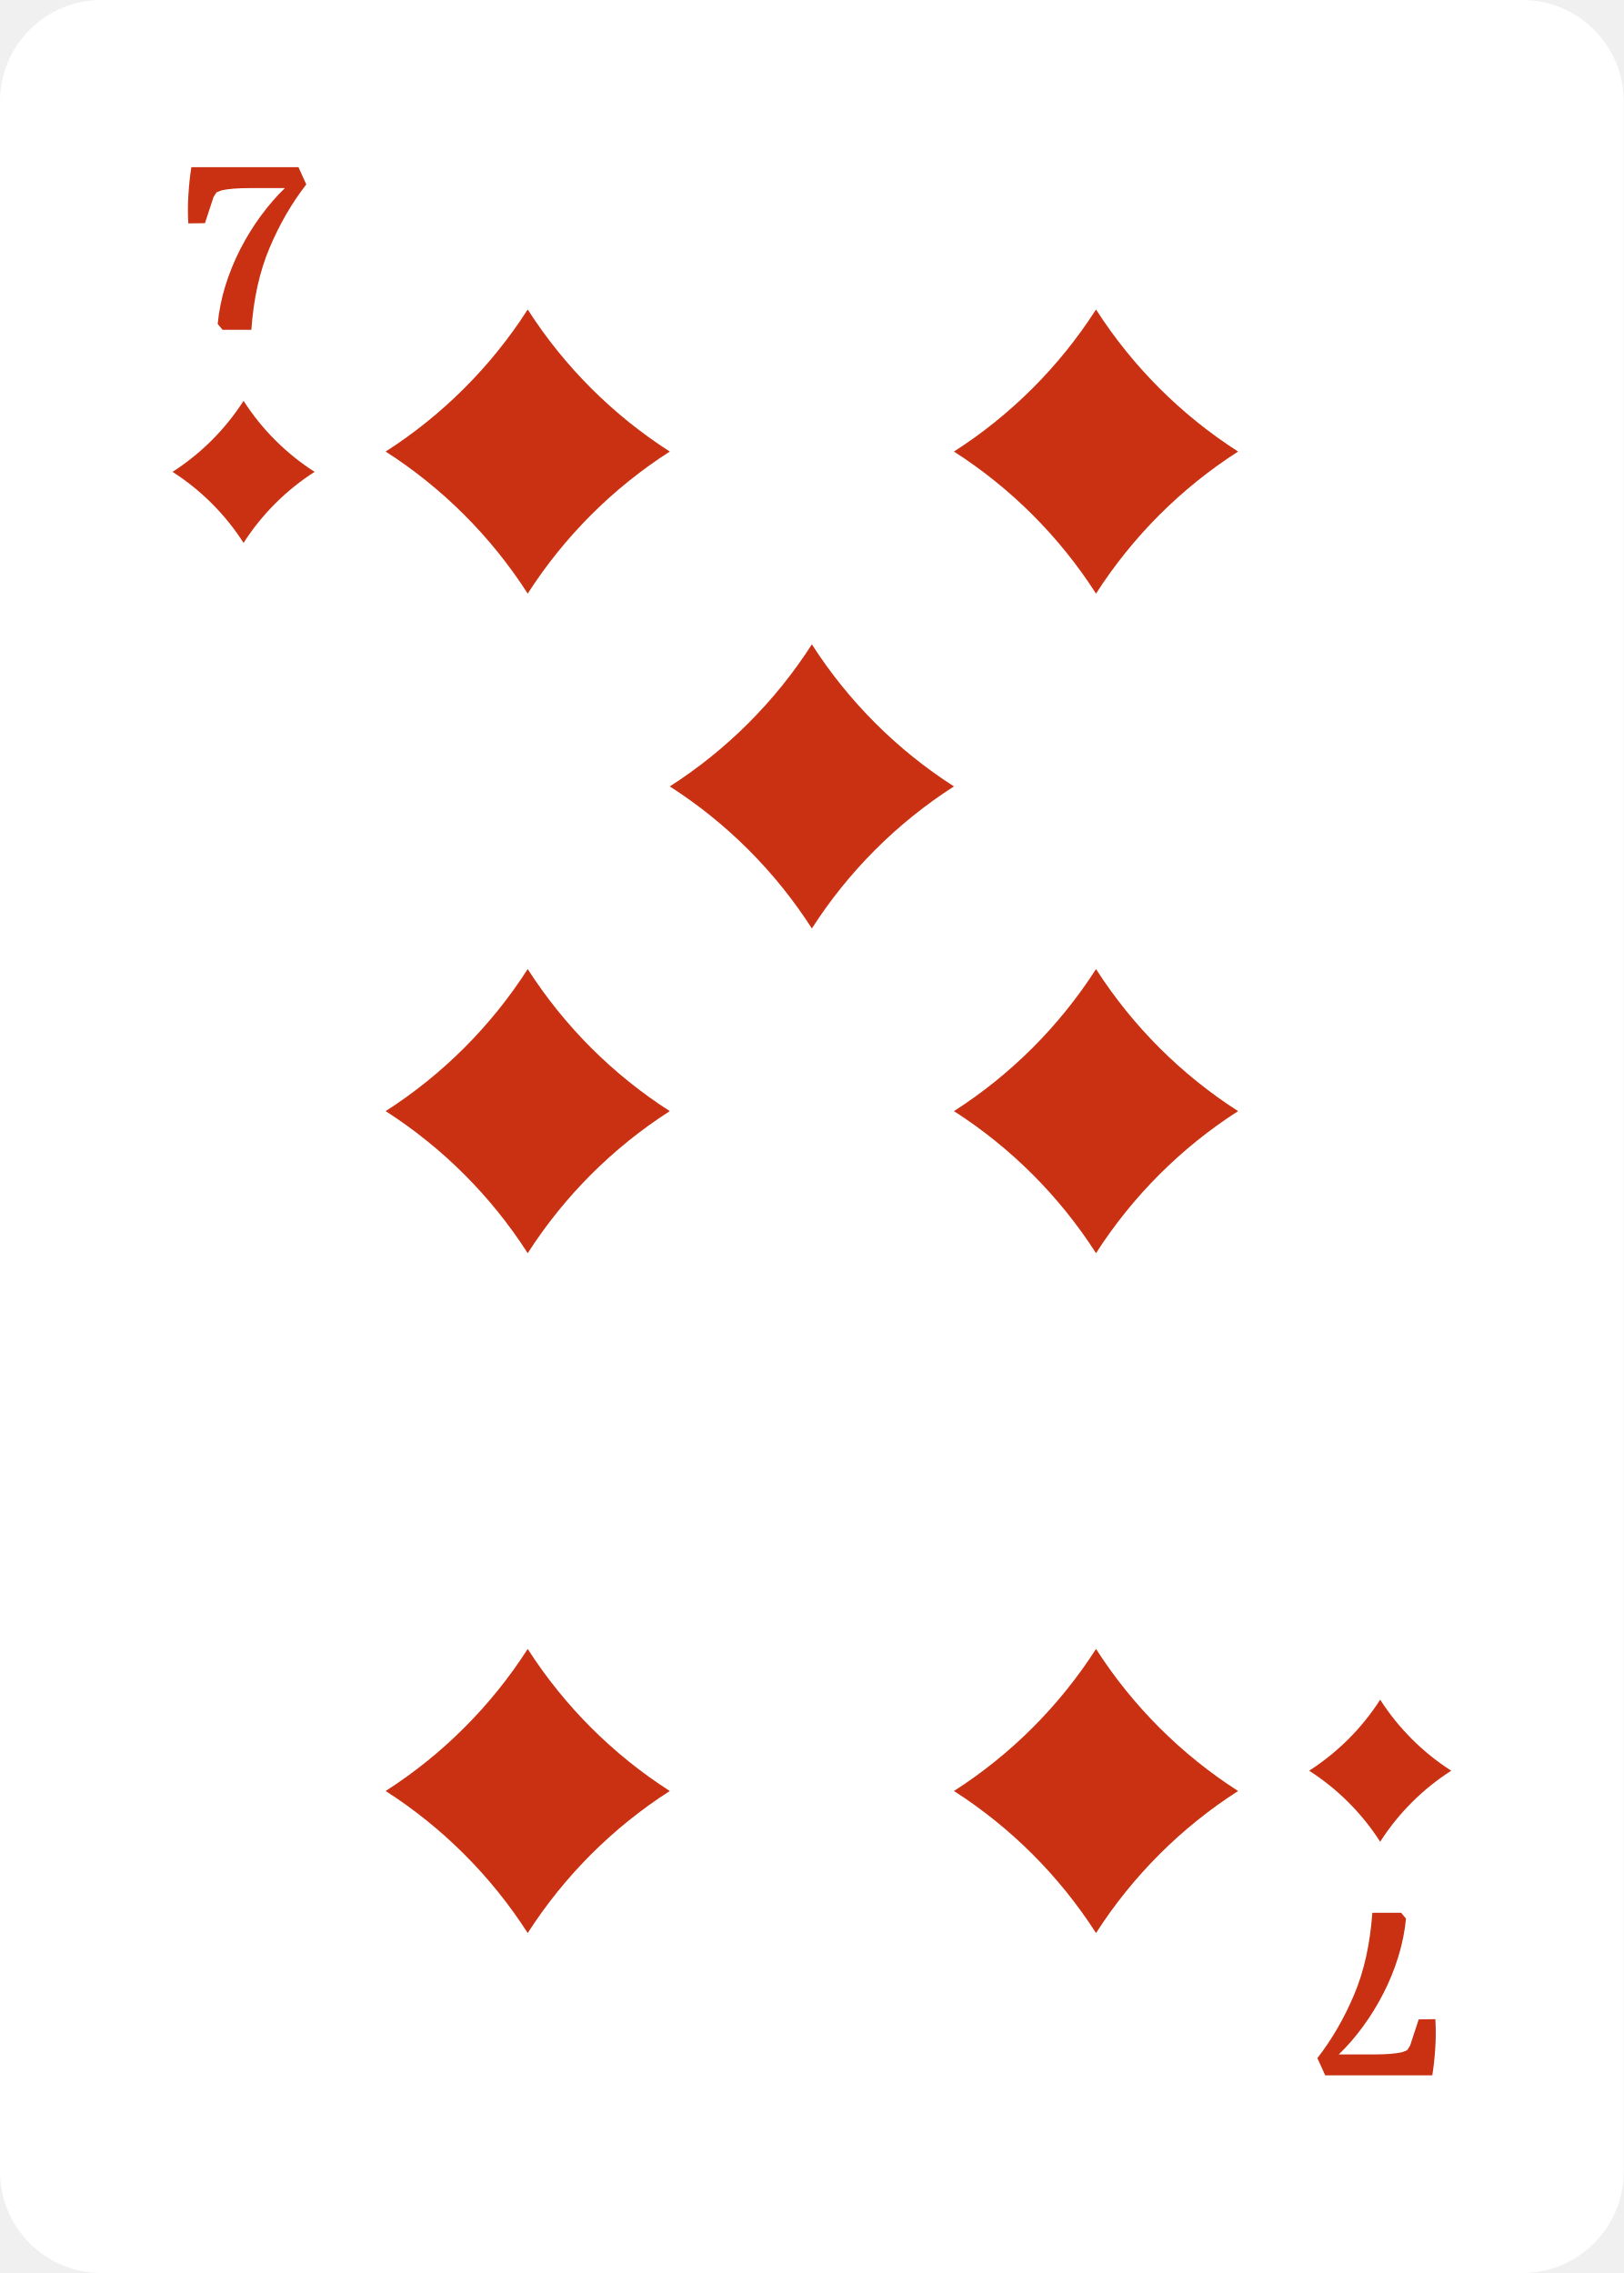
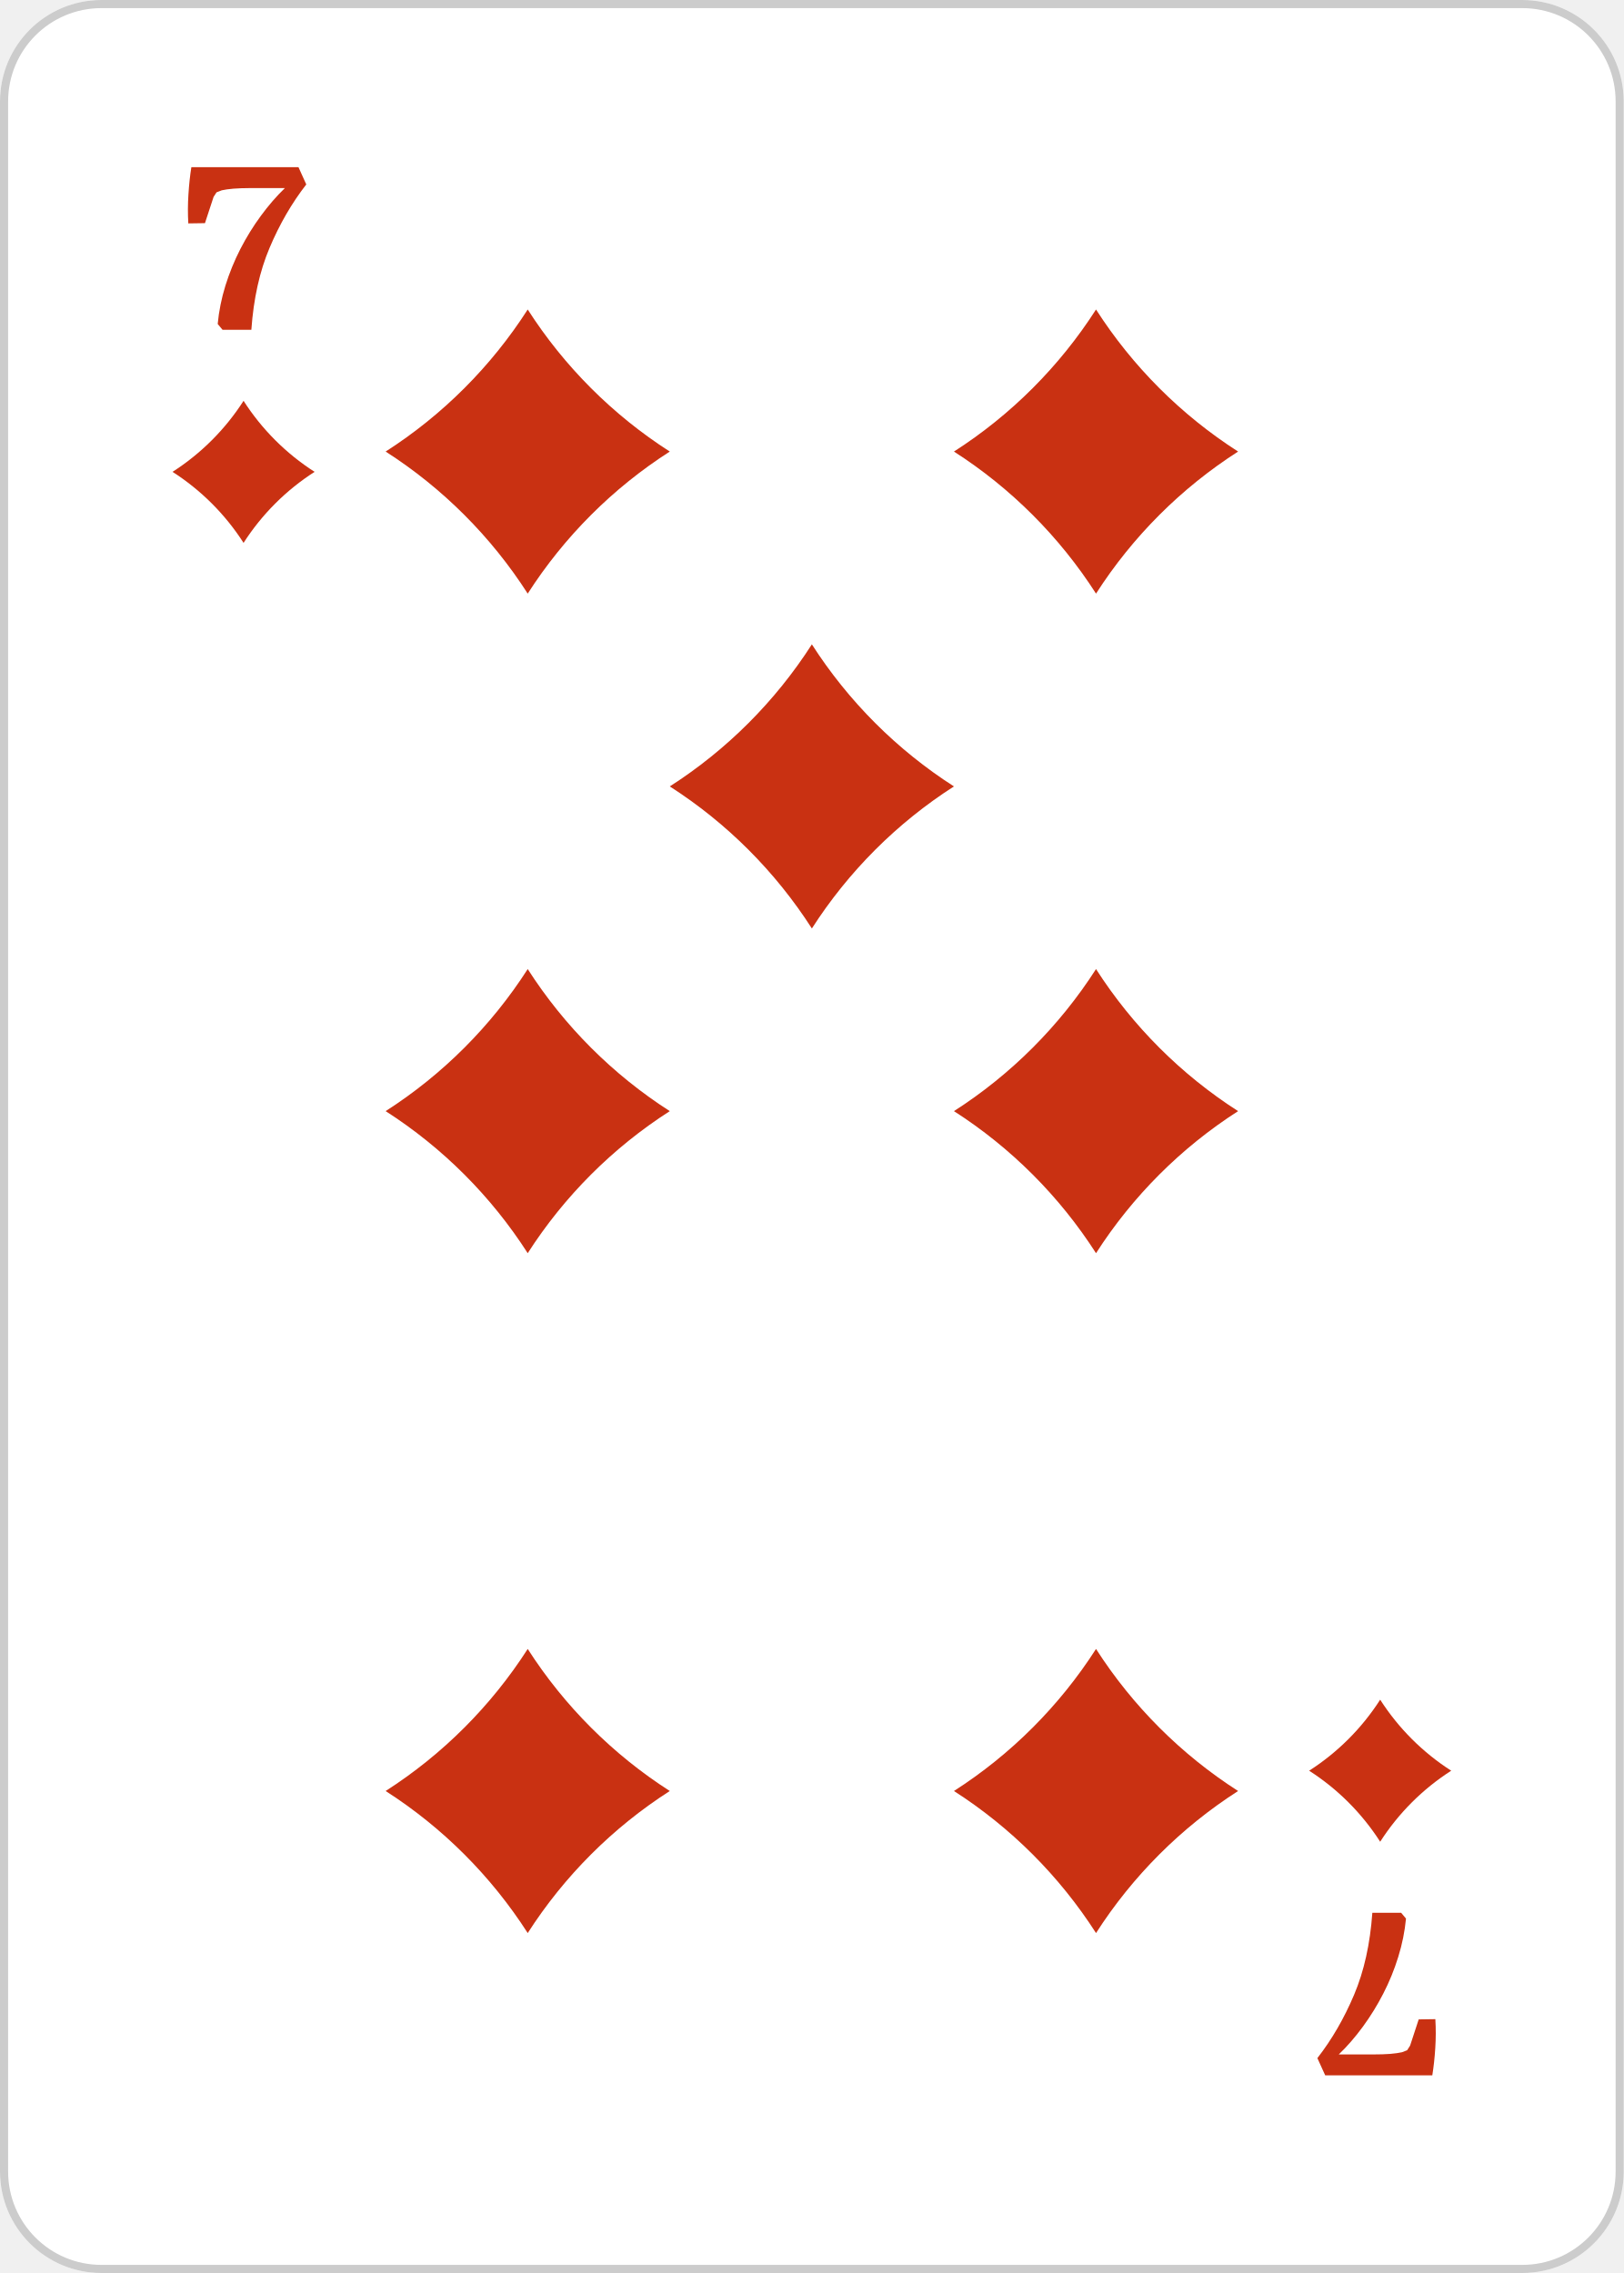
<svg xmlns="http://www.w3.org/2000/svg" width="100%" height="100%" viewBox="0 0 40 56" version="1.1" xml:space="preserve" style="fill-rule:evenodd;clip-rule:evenodd;stroke-linejoin:round;stroke-miterlimit:2;">
  <g transform="matrix(1,0,0,1,-280,-200)">
    <g>
      <path d="M317.5,256L282.5,256C281.119,256 280,254.881 280,253.5L280,202.5C280,201.119 281.119,200 282.5,200L317.5,200C318.881,200 320,201.119 320,202.5L320,253.5C320,254.881 318.881,256 317.5,256Z" style="fill:white;fill-rule:nonzero;" />
+       <path d="M317.5,256L282.5,256C281.119,256 280,254.881 280,253.5L280,202.5C280,201.119 281.119,200 282.5,200L317.5,200C318.881,200 320,201.119 320,202.5L320,253.5C320,254.881 318.881,256 317.5,256ZM317.5,255.8L282.5,255.8C281.229,255.8 280.2,254.771 280.2,253.5L280.2,202.5C280.2,201.229 281.229,200.2 282.5,200.2L317.5,200.2C318.771,200.2 319.8,201.229 319.8,202.5C319.8,202.5 319.8,253.5 319.8,253.5C319.8,254.771 318.771,255.8 317.5,255.8Z" style="fill:rgb(204,204,204);" />
      <path d="M286,213.375C285.55,212.673 284.952,212.075 284.25,211.625C284.952,211.175 285.55,210.577 286,209.875C286.45,210.577 287.048,211.175 287.75,211.625C287.048,212.075 286.45,212.673 286,213.375Z" style="fill:rgb(201,49,18);fill-rule:nonzero;" />
      <path d="M314,241.875C314.45,242.577 315.048,243.175 315.75,243.625C315.048,244.075 314.45,244.673 314,245.375C313.55,244.673 312.952,244.075 312.25,243.625C312.952,243.175 313.55,242.577 314,241.875Z" style="fill:rgb(201,49,18);fill-rule:nonzero;" />
      <path d="M287.018,204.634L286.154,204.634C286.009,204.634 285.875,204.639 285.754,204.648C285.633,204.658 285.536,204.672 285.462,204.689L285.334,204.739L285.261,204.852L285.049,205.498L284.639,205.504C284.625,205.269 284.626,205.031 284.642,204.79C284.657,204.548 284.681,204.325 284.714,204.119L287.353,204.119L287.545,204.544C287.188,205.003 286.887,205.523 286.642,206.103C286.396,206.683 286.246,207.357 286.192,208.125L285.482,208.125L285.363,207.982C285.392,207.667 285.456,207.351 285.553,207.037C285.651,206.723 285.774,206.422 285.921,206.135C286.069,205.848 286.236,205.576 286.425,205.319C286.613,205.062 286.811,204.834 287.018,204.634Z" style="fill:rgb(201,49,18);fill-rule:nonzero;" />
      <path d="M312.98,250.615L313.844,250.615C313.99,250.615 314.123,250.611 314.244,250.602C314.365,250.592 314.463,250.578 314.537,250.561L314.664,250.512L314.737,250.398L314.949,249.752L315.359,249.746C315.373,249.98 315.373,250.219 315.357,250.461C315.342,250.701 315.317,250.926 315.284,251.131L312.646,251.131L312.453,250.706C312.811,250.246 313.111,249.727 313.357,249.146C313.603,248.566 313.752,247.893 313.807,247.125L314.517,247.125L314.636,247.268C314.606,247.584 314.543,247.898 314.445,248.213C314.348,248.527 314.225,248.828 314.077,249.115C313.93,249.402 313.762,249.674 313.574,249.931C313.386,250.188 313.188,250.416 312.98,250.615Z" style="fill:rgb(201,49,18);fill-rule:nonzero;" />
      <path d="M293,214.625C292.1,213.221 290.904,212.025 289.5,211.125C290.904,210.225 292.1,209.029 293,207.625C293.9,209.029 295.096,210.225 296.5,211.125C295.096,212.025 293.9,213.221 293,214.625Z" style="fill:rgb(201,49,18);fill-rule:nonzero;" />
      <path d="M300,222.875C299.1,221.471 297.904,220.275 296.5,219.375C297.904,218.475 299.1,217.279 300,215.875C300.9,217.279 302.096,218.475 303.5,219.375C302.096,220.275 300.9,221.471 300,222.875Z" style="fill:rgb(201,49,18);fill-rule:nonzero;" />
      <path d="M307,214.625C306.1,213.221 304.904,212.025 303.5,211.125C304.904,210.225 306.1,209.029 307,207.625C307.9,209.029 309.096,210.225 310.5,211.125C309.096,212.025 307.9,213.221 307,214.625Z" style="fill:rgb(201,49,18);fill-rule:nonzero;" />
      <path d="M307,230.875C306.1,229.471 304.904,228.275 303.5,227.375C304.904,226.475 306.1,225.279 307,223.875C307.9,225.279 309.096,226.475 310.5,227.375C309.096,228.275 307.9,229.471 307,230.875Z" style="fill:rgb(201,49,18);fill-rule:nonzero;" />
      <path d="M293,230.875C292.1,229.471 290.904,228.275 289.5,227.375C290.904,226.475 292.1,225.279 293,223.875C293.9,225.279 295.096,226.475 296.5,227.375C295.096,228.275 293.9,229.471 293,230.875Z" style="fill:rgb(201,49,18);fill-rule:nonzero;" />
      <path d="M296.5,244.125C295.096,245.025 293.9,246.221 293,247.625C292.1,246.221 290.904,245.025 289.5,244.125C290.904,243.225 292.1,242.029 293,240.625C293.9,242.029 295.096,243.225 296.5,244.125Z" style="fill:rgb(201,49,18);fill-rule:nonzero;" />
      <path d="M310.5,244.125C309.096,245.025 307.9,246.221 307,247.625C306.1,246.221 304.904,245.025 303.5,244.125C304.904,243.225 306.1,242.029 307,240.625C307.9,242.029 309.096,243.225 310.5,244.125Z" style="fill:rgb(201,49,18);fill-rule:nonzero;" />
    </g>
  </g>
</svg>
